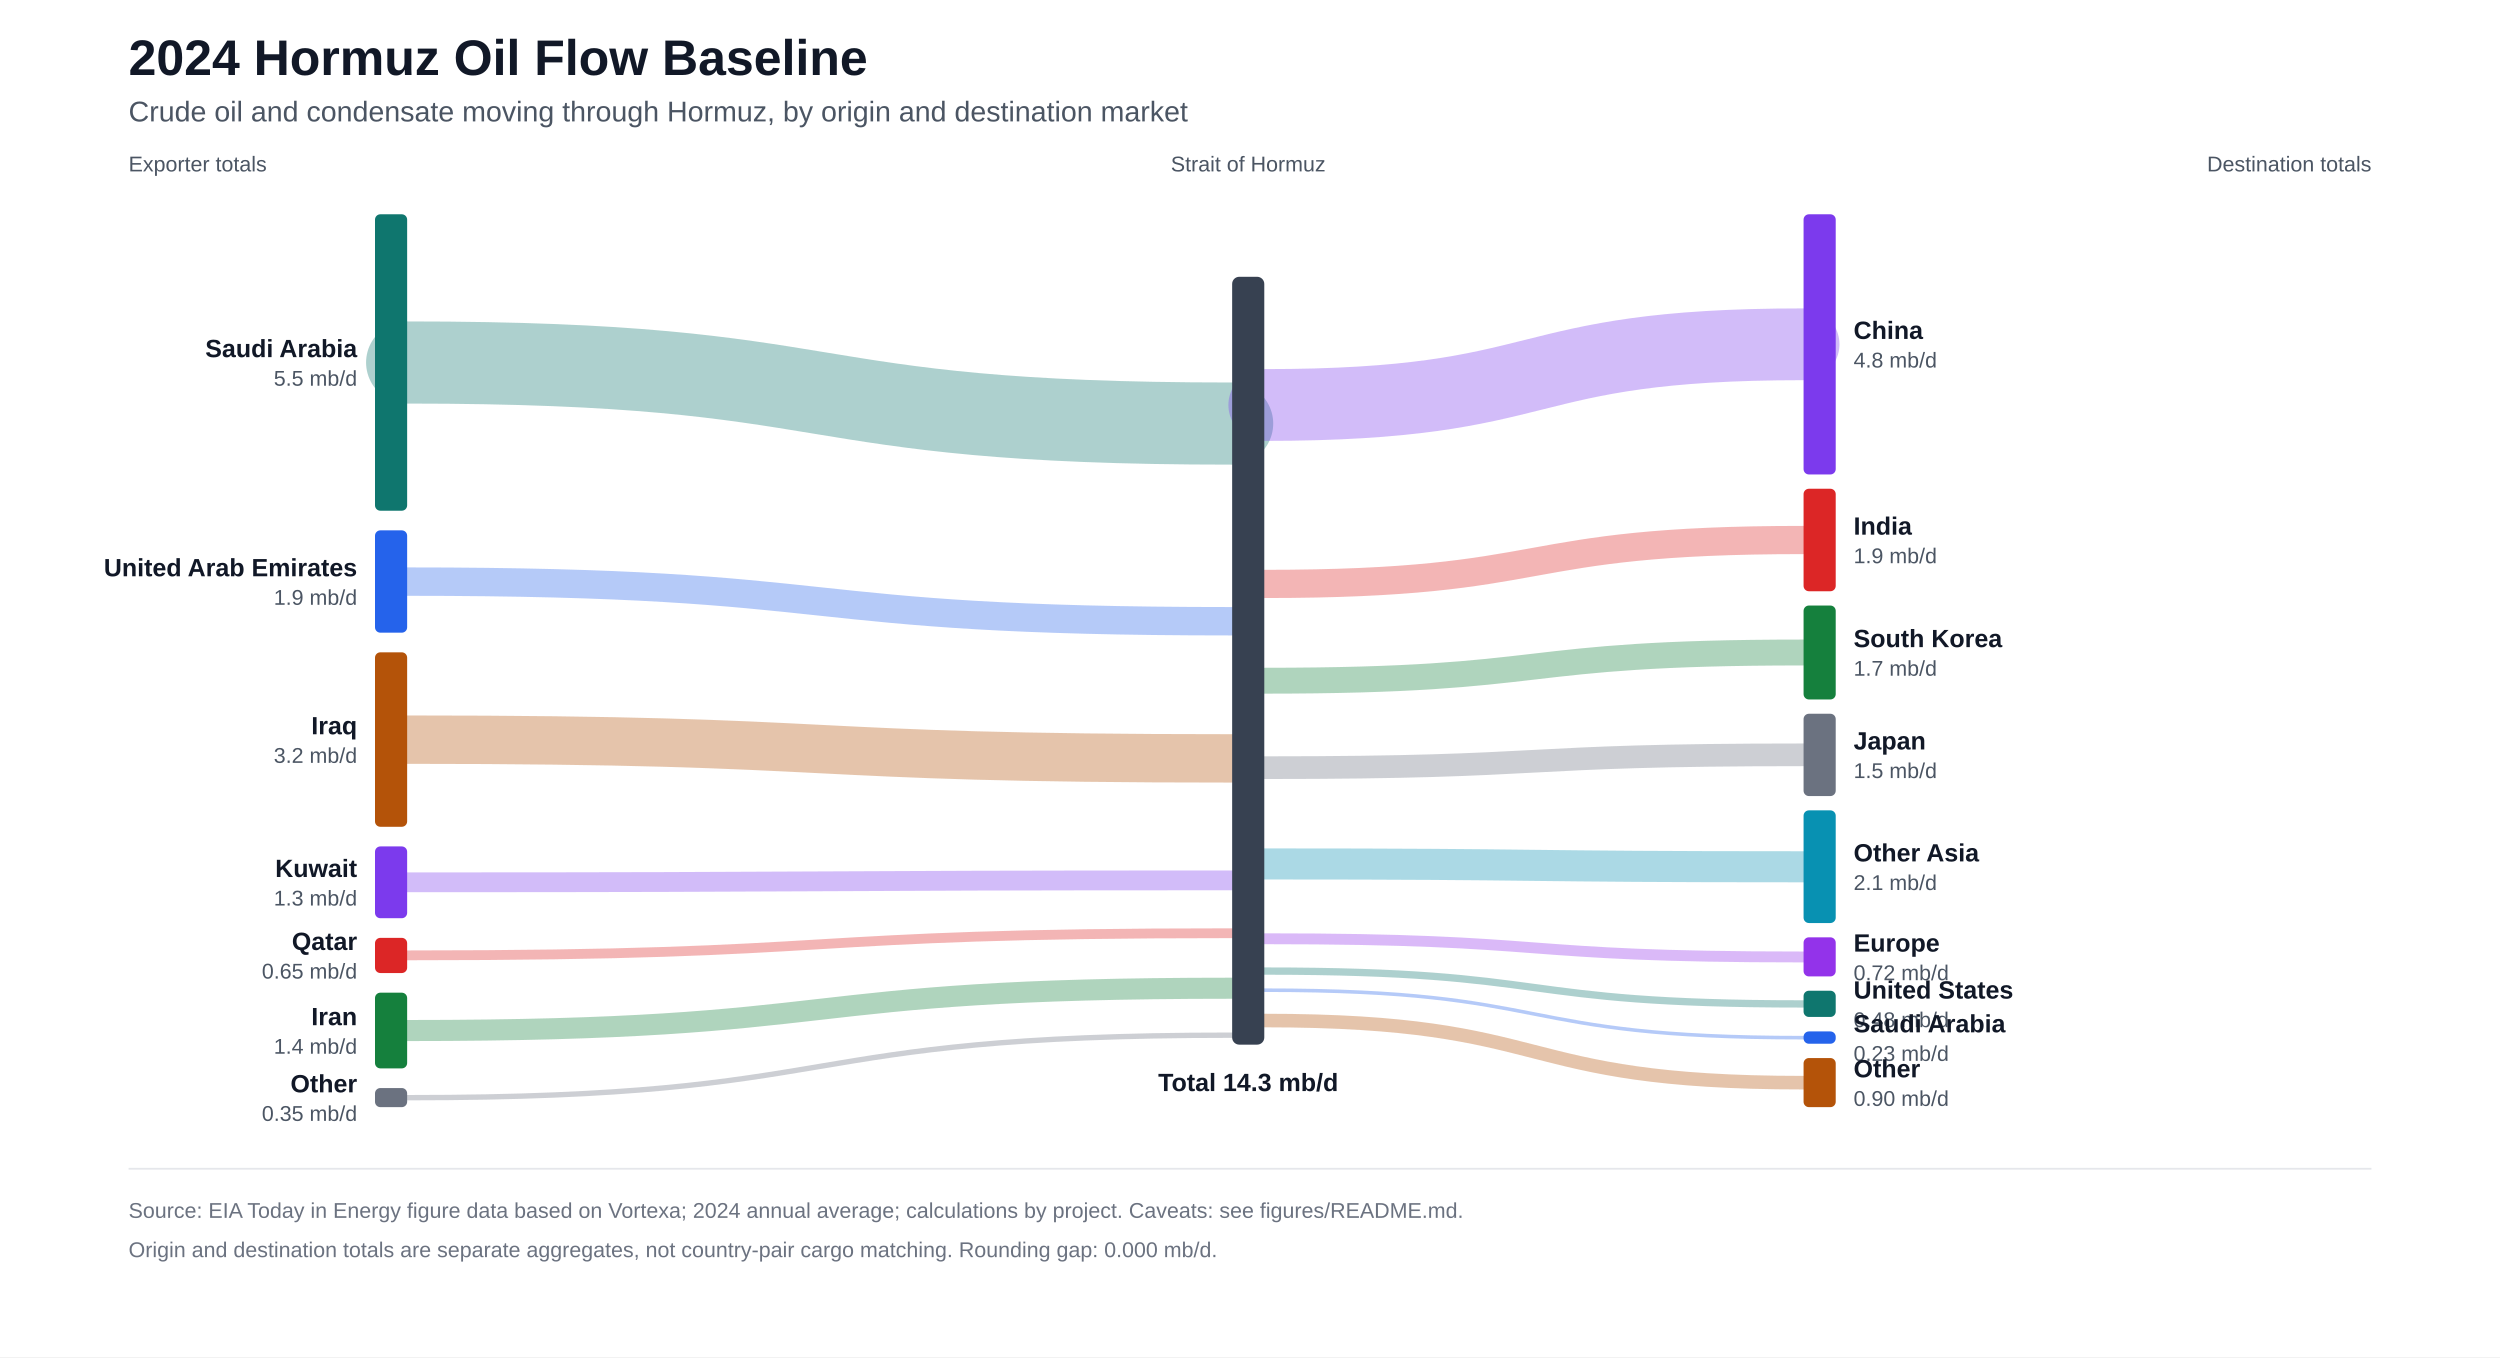
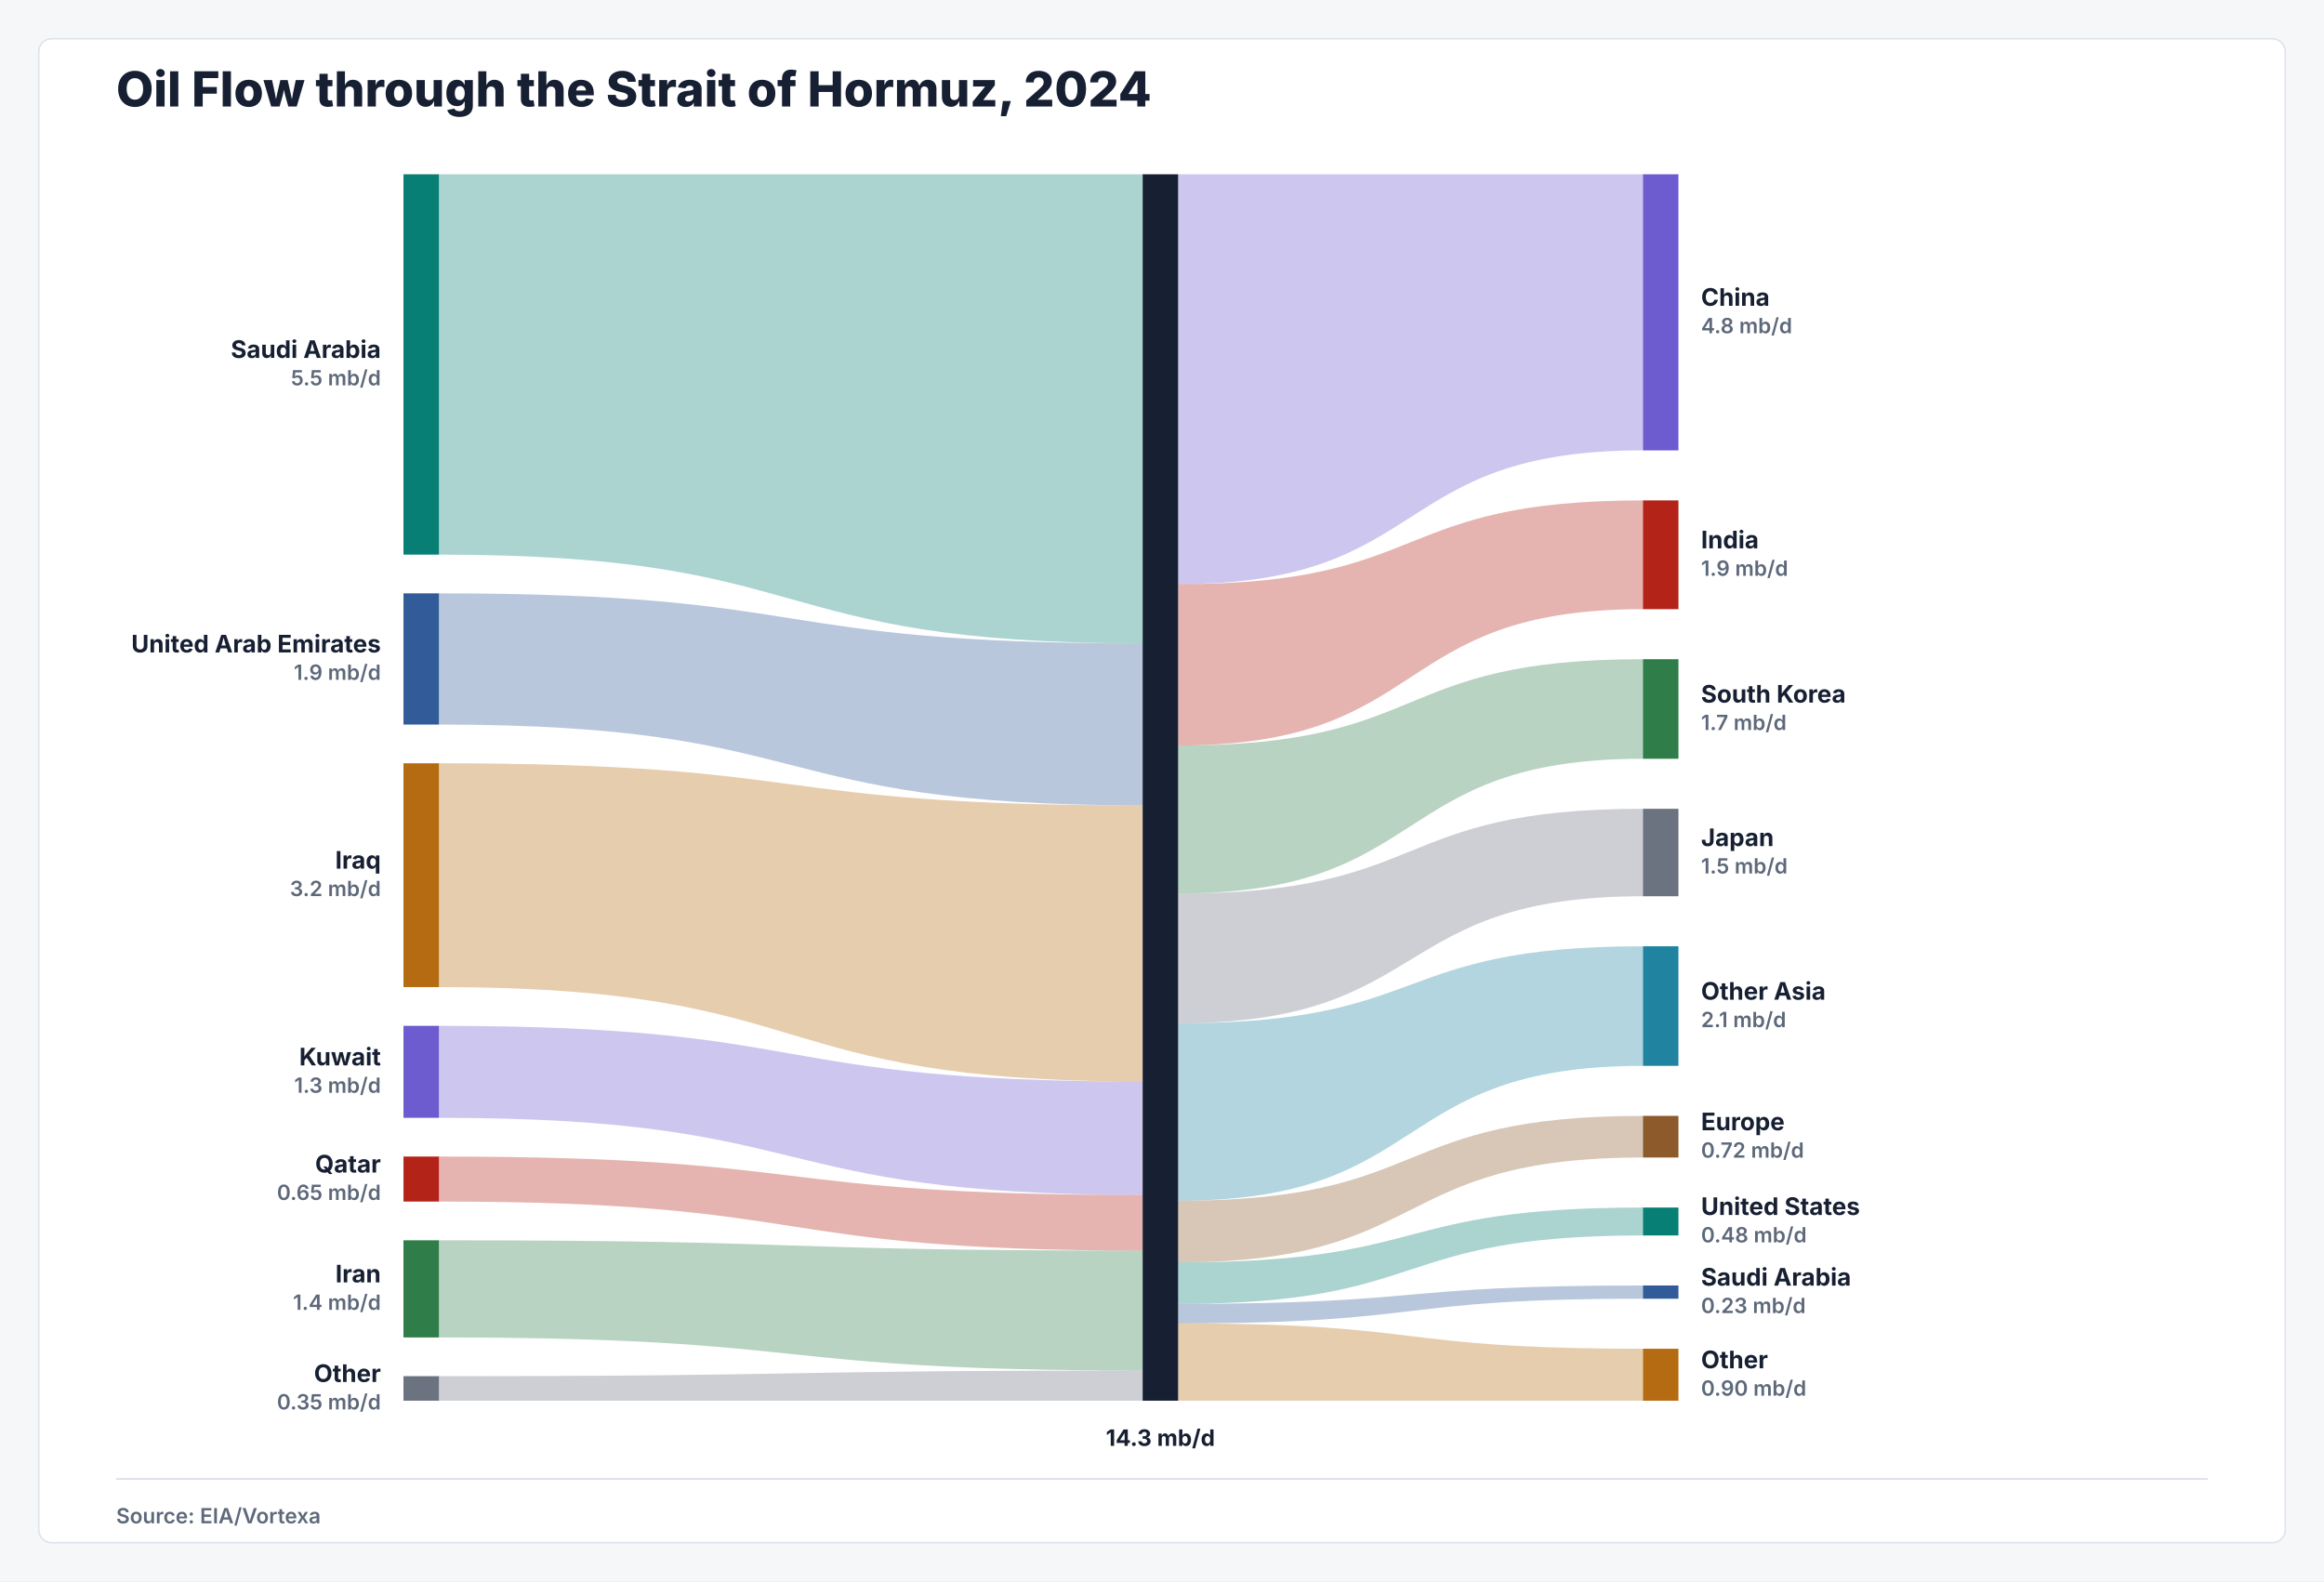
- <svg xmlns="http://www.w3.org/2000/svg" width="1400" height="760" viewBox="0 0 1400 760">
-   <rect width="100%" height="100%" fill="#ffffff" />
-   <style>text{font-family:Arial,Helvetica,sans-serif;fill:#111827}.title{font-size:28px;font-weight:700}.sub{font-size:16px;fill:#4b5563}.label{font-size:14px;font-weight:700}.small{font-size:12px;fill:#4b5563}.note{font-size:12px;fill:#6b7280}</style>
-   <text x="72" y="42" class="title">2024 Hormuz Oil Flow Baseline</text>
-   <text x="72" y="68" class="sub">Crude oil and condensate moving through Hormuz, by origin and destination market</text>
-   <text x="72" y="96" class="small">Exporter totals</text>
-   <text x="699.0" y="96" class="small" text-anchor="middle">Strait of Hormuz</text>
-   <text x="1328" y="96" class="small" text-anchor="end">Destination totals</text>
-   <path d="M 228.0 203.0 C 482.1 203.0, 435.9 237.2, 690.0 237.2" stroke="#0f766e" stroke-width="46.0" fill="none" opacity="0.34" stroke-linecap="round" />
-   <path d="M 228.0 325.7 C 482.1 325.7, 435.9 347.9, 690.0 347.9" stroke="#2563eb" stroke-width="15.9" fill="none" opacity="0.34" stroke-linecap="round" />
-   <path d="M 228.0 414.2 C 482.1 414.2, 435.9 424.7, 690.0 424.7" stroke="#b45309" stroke-width="27.1" fill="none" opacity="0.34" stroke-linecap="round" />
-   <path d="M 228.0 494.1 C 482.1 494.1, 435.9 493.0, 690.0 493.0" stroke="#7c3aed" stroke-width="11.1" fill="none" opacity="0.34" stroke-linecap="round" />
-   <path d="M 228.0 535.0 C 482.1 535.0, 435.9 522.6, 690.0 522.6" stroke="#dc2626" stroke-width="5.5" fill="none" opacity="0.34" stroke-linecap="round" />
-   <path d="M 228.0 577.1 C 482.1 577.1, 435.9 553.4, 690.0 553.4" stroke="#15803d" stroke-width="11.8" fill="none" opacity="0.34" stroke-linecap="round" />
-   <path d="M 228.0 614.7 C 482.1 614.7, 435.9 579.7, 690.0 579.7" stroke="#6b7280" stroke-width="3.0" fill="none" opacity="0.34" stroke-linecap="round" />
-   <path d="M 708.0 226.8 C 874.1 226.8, 843.9 192.8, 1010.0 192.8" stroke="#7c3aed" stroke-width="40.2" fill="none" opacity="0.34" stroke-linecap="round" />
-   <path d="M 708.0 327.0 C 874.1 327.0, 843.9 302.4, 1010.0 302.4" stroke="#dc2626" stroke-width="15.8" fill="none" opacity="0.34" stroke-linecap="round" />
-   <path d="M 708.0 381.2 C 874.1 381.2, 843.9 365.4, 1010.0 365.4" stroke="#15803d" stroke-width="14.5" fill="none" opacity="0.34" stroke-linecap="round" />
-   <path d="M 708.0 429.9 C 874.1 429.9, 843.9 422.7, 1010.0 422.7" stroke="#6b7280" stroke-width="12.7" fill="none" opacity="0.34" stroke-linecap="round" />
-   <path d="M 708.0 483.8 C 874.1 483.8, 843.9 485.4, 1010.0 485.4" stroke="#0891b2" stroke-width="17.4" fill="none" opacity="0.34" stroke-linecap="round" />
-   <path d="M 708.0 525.7 C 874.1 525.7, 843.9 535.9, 1010.0 535.9" stroke="#9333ea" stroke-width="6.1" fill="none" opacity="0.34" stroke-linecap="round" />
-   <path d="M 708.0 543.8 C 874.1 543.8, 843.9 562.2, 1010.0 562.2" stroke="#0f766e" stroke-width="4.1" fill="none" opacity="0.34" stroke-linecap="round" />
-   <path d="M 708.0 554.5 C 874.1 554.5, 843.9 581.1, 1010.0 581.1" stroke="#2563eb" stroke-width="2.0" fill="none" opacity="0.34" stroke-linecap="round" />
-   <path d="M 708.0 571.5 C 874.1 571.5, 843.9 606.3, 1010.0 606.3" stroke="#b45309" stroke-width="7.6" fill="none" opacity="0.34" stroke-linecap="round" />
-   <rect x="210" y="120.0" width="18" height="166.0" rx="3" fill="#0f766e" />
-   <text x="200" y="200.0" class="label" text-anchor="end">Saudi Arabia</text>
-   <text x="200" y="216.0" class="small" text-anchor="end">5.5 mb/d</text>
-   <rect x="210" y="297.0" width="18" height="57.3" rx="3" fill="#2563eb" />
-   <text x="200" y="322.7" class="label" text-anchor="end">United Arab Emirates</text>
-   <text x="200" y="338.7" class="small" text-anchor="end">1.9 mb/d</text>
-   <rect x="210" y="365.3" width="18" height="97.7" rx="3" fill="#b45309" />
-   <text x="200" y="411.2" class="label" text-anchor="end">Iraq</text>
-   <text x="200" y="427.2" class="small" text-anchor="end">3.2 mb/d</text>
-   <rect x="210" y="474.0" width="18" height="40.2" rx="3" fill="#7c3aed" />
-   <text x="200" y="491.1" class="label" text-anchor="end">Kuwait</text>
-   <text x="200" y="507.1" class="small" text-anchor="end">1.3 mb/d</text>
-   <rect x="210" y="525.2" width="18" height="19.7" rx="3" fill="#dc2626" />
-   <text x="200" y="532.0" class="label" text-anchor="end">Qatar</text>
-   <text x="200" y="548.0" class="small" text-anchor="end">0.65 mb/d</text>
-   <rect x="210" y="555.9" width="18" height="42.4" rx="3" fill="#15803d" />
-   <text x="200" y="574.1" class="label" text-anchor="end">Iran</text>
-   <text x="200" y="590.1" class="small" text-anchor="end">1.4 mb/d</text>
-   <rect x="210" y="609.3" width="18" height="10.7" rx="3" fill="#6b7280" />
-   <text x="200" y="611.7" class="label" text-anchor="end">Other</text>
-   <text x="200" y="627.7" class="small" text-anchor="end">0.35 mb/d</text>
-   <rect x="690" y="155.0" width="18" height="430.0" rx="4" fill="#374151" />
-   <text x="699.0" y="611.0" class="label" text-anchor="middle">Total 14.3 mb/d</text>
-   <rect x="1010" y="120.0" width="18" height="145.7" rx="3" fill="#7c3aed" />
-   <text x="1038" y="189.8" class="label">China</text>
-   <text x="1038" y="205.8" class="small">4.8 mb/d</text>
-   <rect x="1010" y="273.7" width="18" height="57.4" rx="3" fill="#dc2626" />
-   <text x="1038" y="299.4" class="label">India</text>
-   <text x="1038" y="315.4" class="small">1.9 mb/d</text>
-   <rect x="1010" y="339.1" width="18" height="52.6" rx="3" fill="#15803d" />
-   <text x="1038" y="362.4" class="label">South Korea</text>
-   <text x="1038" y="378.4" class="small">1.7 mb/d</text>
-   <rect x="1010" y="399.7" width="18" height="46.1" rx="3" fill="#6b7280" />
-   <text x="1038" y="419.7" class="label">Japan</text>
-   <text x="1038" y="435.7" class="small">1.5 mb/d</text>
-   <rect x="1010" y="453.8" width="18" height="63.1" rx="3" fill="#0891b2" />
-   <text x="1038" y="482.4" class="label">Other Asia</text>
-   <text x="1038" y="498.4" class="small">2.1 mb/d</text>
-   <rect x="1010" y="524.9" width="18" height="21.9" rx="3" fill="#9333ea" />
-   <text x="1038" y="532.9" class="label">Europe</text>
-   <text x="1038" y="548.9" class="small">0.72 mb/d</text>
-   <rect x="1010" y="554.8" width="18" height="14.7" rx="3" fill="#0f766e" />
-   <text x="1038" y="559.2" class="label">United States</text>
-   <text x="1038" y="575.2" class="small">0.48 mb/d</text>
-   <rect x="1010" y="577.6" width="18" height="6.9" rx="3" fill="#2563eb" />
-   <text x="1038" y="578.1" class="label">Saudi Arabia</text>
-   <text x="1038" y="594.1" class="small">0.23 mb/d</text>
-   <rect x="1010" y="592.5" width="18" height="27.5" rx="3" fill="#b45309" />
-   <text x="1038" y="603.3" class="label">Other</text>
-   <text x="1038" y="619.3" class="small">0.90 mb/d</text>
-   <rect x="72" y="654" width="1256" height="1" fill="#e5e7eb" />
-   <text x="72" y="682" class="note">Source: EIA Today in Energy figure data based on Vortexa; 2024 annual average; calculations by project. Caveats: see figures/README.md.</text>
-   <text x="72" y="704" class="note">Origin and destination totals are separate aggregates, not country-pair cargo matching. Rounding gap: 0.000 mb/d.</text>
+ <svg xmlns="http://www.w3.org/2000/svg" width="1440" height="980" viewBox="0 0 1440 980">
+   <rect width="100%" height="100%" fill="#f6f7f9" />
+   <rect x="24" y="24" width="1392" height="932" rx="8" fill="#ffffff" stroke="#dfe4ec" />
+   <style>text{font-family:Inter,ui-sans-serif,system-ui,-apple-system,BlinkMacSystemFont,'Segoe UI',sans-serif;fill:#172033;letter-spacing:0}.title{font-size:30px;font-weight:760}.label{font-size:15px;font-weight:740}.small{font-size:13px;font-weight:560;fill:#5d687a}.total{font-size:14px;font-weight:720;fill:#172033}.note{font-size:13px;font-weight:560;fill:#5d687a}</style>
+   <text x="72" y="66" class="title">Oil Flow through the Strait of Hormuz, 2024</text>
+   <path d="M 272.0 108.0 C 511.8 108.0, 468.2 108.0, 708.0 108.0 L 708.0 398.7 C 468.2 398.7, 511.8 343.7, 272.0 343.7 Z" fill="#087f75" opacity="0.34" />
+   <path d="M 272.0 367.7 C 511.8 367.7, 468.2 398.7, 708.0 398.7 L 708.0 499.1 C 468.2 499.1, 511.8 449.0, 272.0 449.0 Z" fill="#315c99" opacity="0.34" />
+   <path d="M 272.0 473.0 C 511.8 473.0, 468.2 499.1, 708.0 499.1 L 708.0 670.2 C 468.2 670.2, 511.8 611.7, 272.0 611.7 Z" fill="#b56b12" opacity="0.34" />
+   <path d="M 272.0 635.7 C 511.8 635.7, 468.2 670.2, 708.0 670.2 L 708.0 740.5 C 468.2 740.5, 511.8 692.7, 272.0 692.7 Z" fill="#6d5bd0" opacity="0.34" />
+   <path d="M 272.0 716.7 C 511.8 716.7, 468.2 740.5, 708.0 740.5 L 708.0 775.0 C 468.2 775.0, 511.8 744.6, 272.0 744.6 Z" fill="#b42318" opacity="0.34" />
+   <path d="M 272.0 768.6 C 511.8 768.6, 468.2 775.0, 708.0 775.0 L 708.0 849.3 C 468.2 849.3, 511.8 828.8, 272.0 828.8 Z" fill="#2f7d48" opacity="0.34" />
+   <path d="M 272.0 852.8 C 511.8 852.8, 468.2 849.3, 708.0 849.3 L 708.0 868.0 C 468.2 868.0, 511.8 868.0, 272.0 868.0 Z" fill="#6b7280" opacity="0.34" />
+   <path d="M 730.0 108.0 C 888.4 108.0, 859.6 108.0, 1018.0 108.0 L 1018.0 279.1 C 859.6 279.1, 888.4 362.0, 730.0 362.0 Z" fill="#6d5bd0" opacity="0.34" />
+   <path d="M 730.0 362.0 C 888.4 362.0, 859.6 310.1, 1018.0 310.1 L 1018.0 377.5 C 859.6 377.5, 888.4 462.0, 730.0 462.0 Z" fill="#b42318" opacity="0.34" />
+   <path d="M 730.0 462.0 C 888.4 462.0, 859.6 408.5, 1018.0 408.5 L 1018.0 470.2 C 859.6 470.2, 888.4 553.7, 730.0 553.7 Z" fill="#2f7d48" opacity="0.34" />
+   <path d="M 730.0 553.7 C 888.4 553.7, 859.6 501.2, 1018.0 501.2 L 1018.0 555.4 C 859.6 555.4, 888.4 634.1, 730.0 634.1 Z" fill="#6b7280" opacity="0.34" />
+   <path d="M 730.0 634.1 C 888.4 634.1, 859.6 586.4, 1018.0 586.4 L 1018.0 660.5 C 859.6 660.5, 888.4 744.1, 730.0 744.1 Z" fill="#2084a0" opacity="0.34" />
+   <path d="M 730.0 744.1 C 888.4 744.1, 859.6 691.5, 1018.0 691.5 L 1018.0 717.3 C 859.6 717.3, 888.4 782.3, 730.0 782.3 Z" fill="#8c5a2b" opacity="0.34" />
+   <path d="M 730.0 782.3 C 888.4 782.3, 859.6 748.3, 1018.0 748.3 L 1018.0 765.6 C 859.6 765.6, 888.4 808.0, 730.0 808.0 Z" fill="#087f75" opacity="0.34" />
+   <path d="M 730.0 808.0 C 888.4 808.0, 859.6 796.6, 1018.0 796.6 L 1018.0 804.8 C 859.6 804.8, 888.4 820.1, 730.0 820.1 Z" fill="#315c99" opacity="0.34" />
+   <path d="M 730.0 820.1 C 888.4 820.1, 859.6 835.8, 1018.0 835.8 L 1018.0 868.0 C 859.6 868.0, 888.4 868.0, 730.0 868.0 Z" fill="#b56b12" opacity="0.34" />
+   <rect x="250" y="108.0" width="22" height="235.7" fill="#087f75" />
+   <text x="236" y="221.8" class="label" text-anchor="end">Saudi Arabia</text>
+   <text x="236" y="238.8" class="small" text-anchor="end">5.5 mb/d</text>
+   <rect x="250" y="367.7" width="22" height="81.3" fill="#315c99" />
+   <text x="236" y="404.3" class="label" text-anchor="end">United Arab Emirates</text>
+   <text x="236" y="421.3" class="small" text-anchor="end">1.9 mb/d</text>
+   <rect x="250" y="473.0" width="22" height="138.7" fill="#b56b12" />
+   <text x="236" y="538.3" class="label" text-anchor="end">Iraq</text>
+   <text x="236" y="555.3" class="small" text-anchor="end">3.2 mb/d</text>
+   <rect x="250" y="635.7" width="22" height="57.0" fill="#6d5bd0" />
+   <text x="236" y="660.2" class="label" text-anchor="end">Kuwait</text>
+   <text x="236" y="677.2" class="small" text-anchor="end">1.3 mb/d</text>
+   <rect x="250" y="716.7" width="22" height="27.9" fill="#b42318" />
+   <text x="236" y="726.6" class="label" text-anchor="end">Qatar</text>
+   <text x="236" y="743.6" class="small" text-anchor="end">0.65 mb/d</text>
+   <rect x="250" y="768.6" width="22" height="60.2" fill="#2f7d48" />
+   <text x="236" y="794.7" class="label" text-anchor="end">Iran</text>
+   <text x="236" y="811.7" class="small" text-anchor="end">1.4 mb/d</text>
+   <rect x="250" y="852.8" width="22" height="15.2" fill="#6b7280" />
+   <text x="236" y="856.4" class="label" text-anchor="end">Other</text>
+   <text x="236" y="873.4" class="small" text-anchor="end">0.35 mb/d</text>
+   <rect x="708" y="108.0" width="22" height="760.0" fill="#172033" />
+   <text x="719.0" y="896.0" class="total" text-anchor="middle">14.3 mb/d</text>
+   <rect x="1018" y="108.0" width="22" height="171.1" fill="#6d5bd0" />
+   <text x="1054" y="189.5" class="label">China</text>
+   <text x="1054" y="206.5" class="small">4.8 mb/d</text>
+   <rect x="1018" y="310.1" width="22" height="67.4" fill="#b42318" />
+   <text x="1054" y="339.8" class="label">India</text>
+   <text x="1054" y="356.8" class="small">1.9 mb/d</text>
+   <rect x="1018" y="408.5" width="22" height="61.7" fill="#2f7d48" />
+   <text x="1054" y="435.4" class="label">South Korea</text>
+   <text x="1054" y="452.4" class="small">1.7 mb/d</text>
+   <rect x="1018" y="501.2" width="22" height="54.2" fill="#6b7280" />
+   <text x="1054" y="524.3" class="label">Japan</text>
+   <text x="1054" y="541.3" class="small">1.5 mb/d</text>
+   <rect x="1018" y="586.4" width="22" height="74.1" fill="#2084a0" />
+   <text x="1054" y="619.5" class="label">Other Asia</text>
+   <text x="1054" y="636.5" class="small">2.1 mb/d</text>
+   <rect x="1018" y="691.5" width="22" height="25.8" fill="#8c5a2b" />
+   <text x="1054" y="700.4" class="label">Europe</text>
+   <text x="1054" y="717.4" class="small">0.72 mb/d</text>
+   <rect x="1018" y="748.3" width="22" height="17.3" fill="#087f75" />
+   <text x="1054" y="752.9" class="label">United States</text>
+   <text x="1054" y="769.9" class="small">0.48 mb/d</text>
+   <rect x="1018" y="796.6" width="22" height="8.2" fill="#315c99" />
+   <text x="1054" y="796.7" class="label">Saudi Arabia</text>
+   <text x="1054" y="813.7" class="small">0.23 mb/d</text>
+   <rect x="1018" y="835.8" width="22" height="32.2" fill="#b56b12" />
+   <text x="1054" y="847.9" class="label">Other</text>
+   <text x="1054" y="864.9" class="small">0.90 mb/d</text>
+   <rect x="72" y="916" width="1296" height="1" fill="#d8dee8" />
+   <text x="72" y="944" class="note">Source: EIA/Vortexa</text>
</svg>
